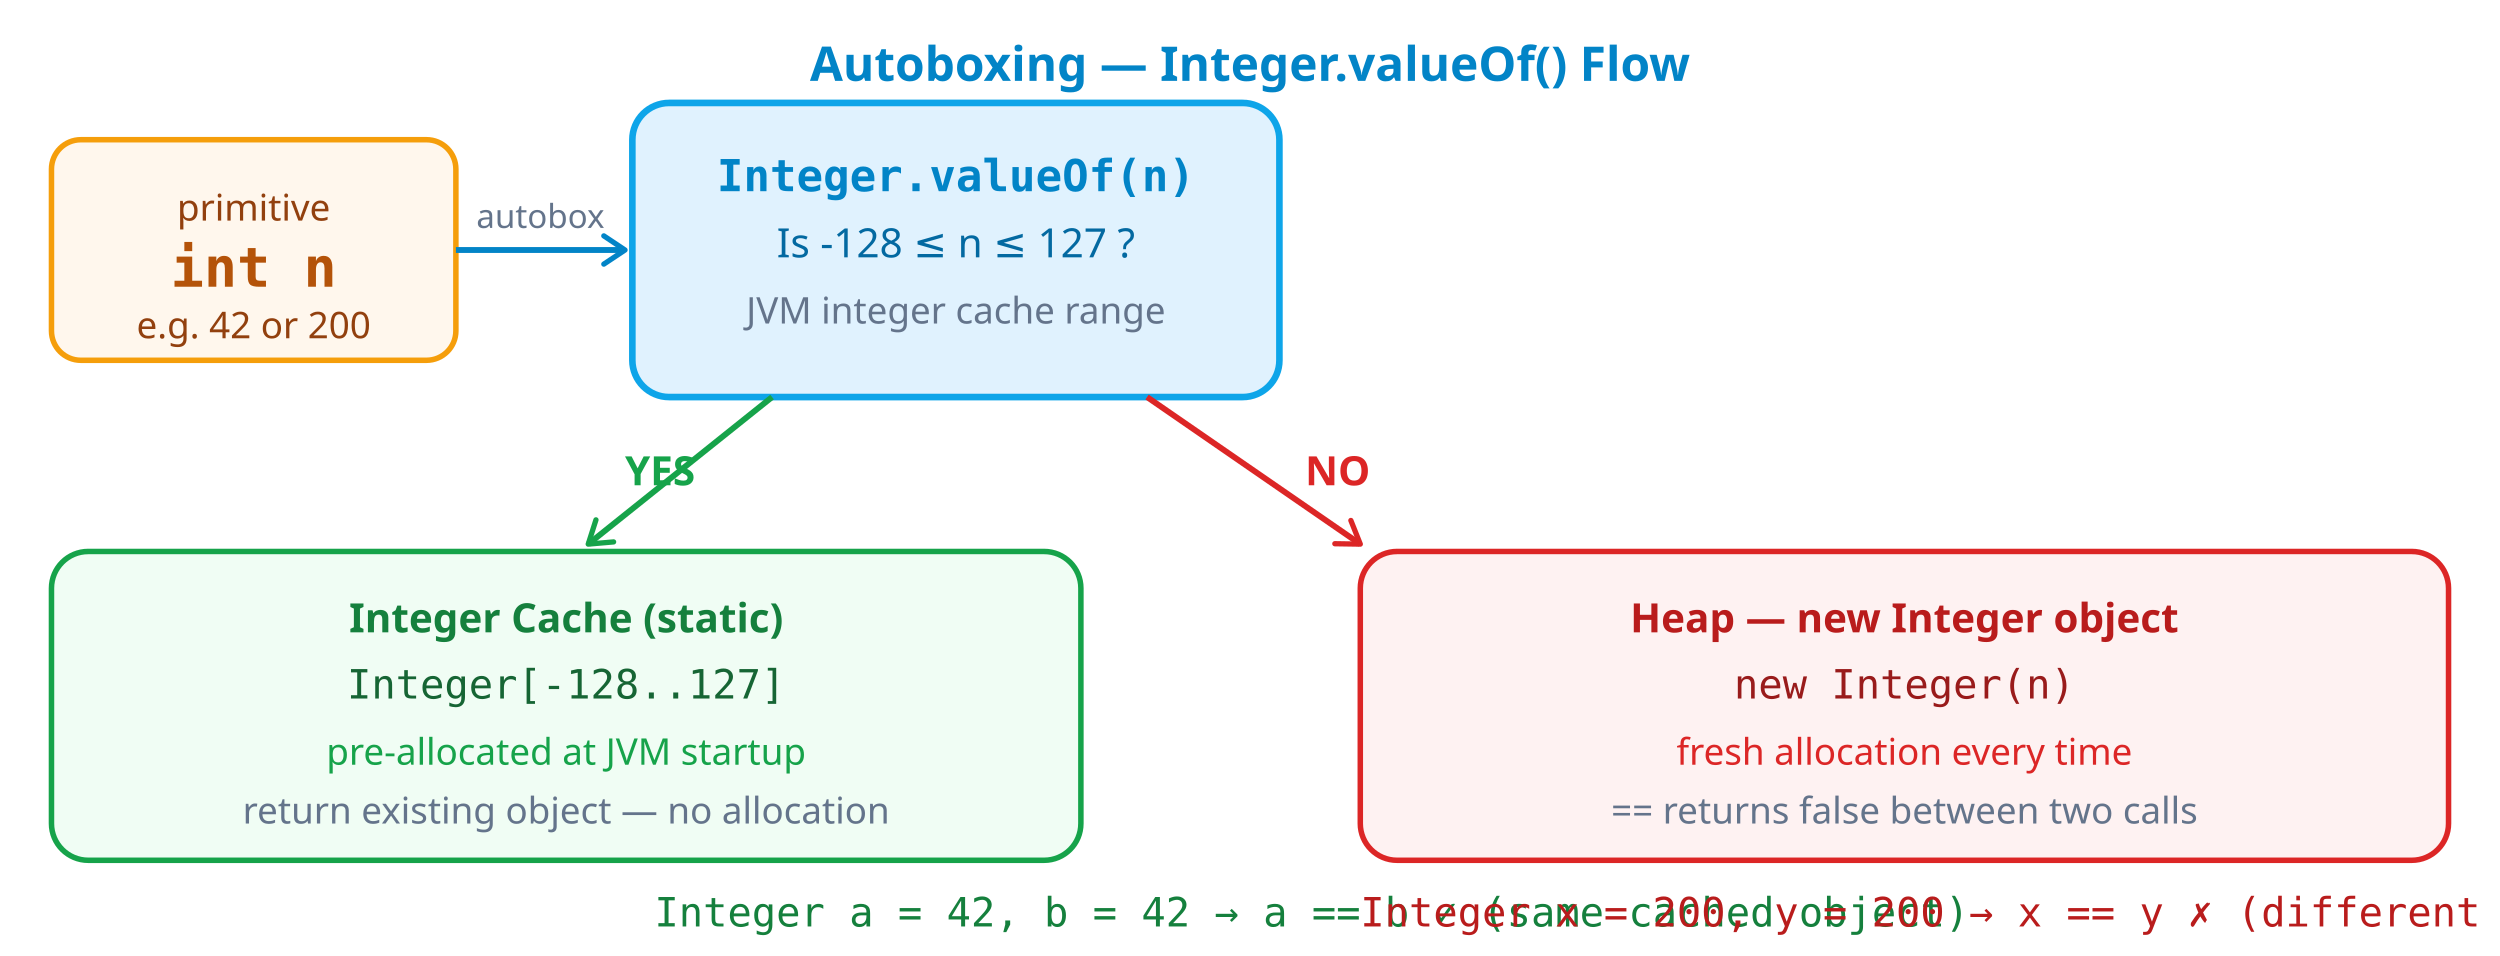
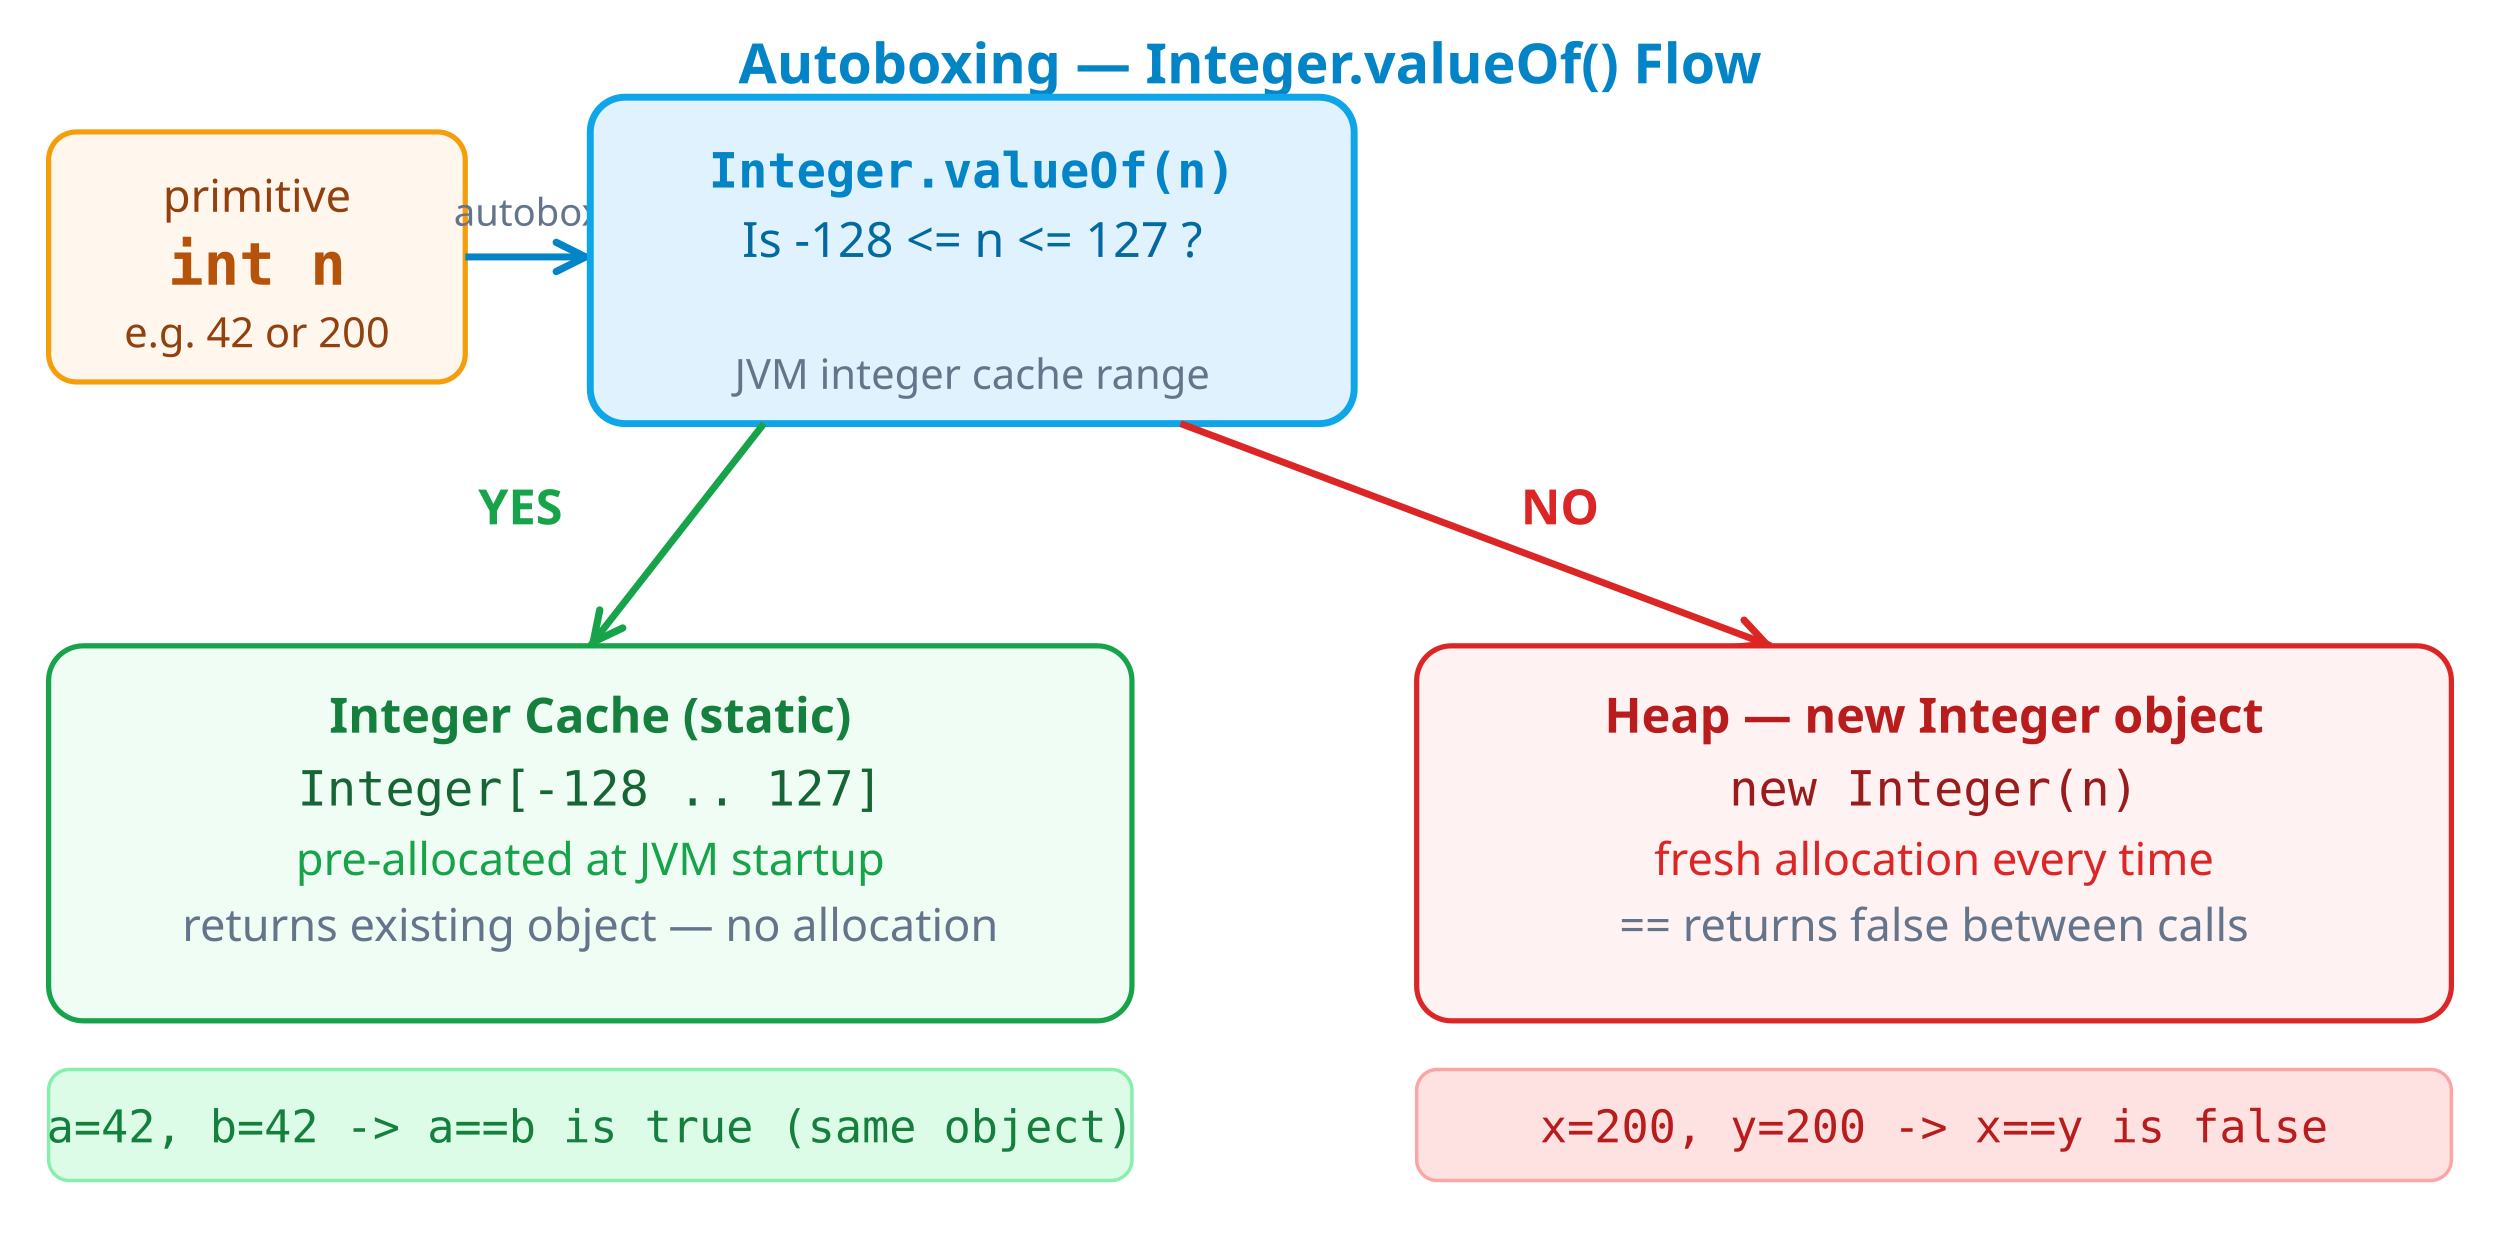
- <svg xmlns="http://www.w3.org/2000/svg" width="100%" viewBox="0 0 680 260" role="img">
+ <svg xmlns="http://www.w3.org/2000/svg" width="100%" viewBox="0 0 720 360" role="img">
  <defs>
-     <marker id="arr" viewBox="0 0 10 10" refX="8" refY="5" markerWidth="6" markerHeight="6" orient="auto-start-reverse">
-       <path d="M2 1L8 5L2 9" fill="none" stroke="#0284C7" stroke-width="1.5" stroke-linecap="round" stroke-linejoin="round" />
+     <marker id="ac-arr" viewBox="0 0 10 10" refX="9" refY="5" markerWidth="7" markerHeight="7" orient="auto-start-reverse">
+       <path d="M2 2L8 5L2 8" fill="none" stroke="#0284C7" stroke-width="1.5" stroke-linecap="round" stroke-linejoin="round" />
    </marker>
-     <marker id="arr-green" viewBox="0 0 10 10" refX="8" refY="5" markerWidth="6" markerHeight="6" orient="auto-start-reverse">
-       <path d="M2 1L8 5L2 9" fill="none" stroke="#16A34A" stroke-width="1.5" stroke-linecap="round" stroke-linejoin="round" />
+     <marker id="ac-arr-green" viewBox="0 0 10 10" refX="9" refY="5" markerWidth="7" markerHeight="7" orient="auto-start-reverse">
+       <path d="M2 2L8 5L2 8" fill="none" stroke="#16A34A" stroke-width="1.5" stroke-linecap="round" stroke-linejoin="round" />
    </marker>
-     <marker id="arr-red" viewBox="0 0 10 10" refX="8" refY="5" markerWidth="6" markerHeight="6" orient="auto-start-reverse">
-       <path d="M2 1L8 5L2 9" fill="none" stroke="#DC2626" stroke-width="1.5" stroke-linecap="round" stroke-linejoin="round" />
+     <marker id="ac-arr-red" viewBox="0 0 10 10" refX="9" refY="5" markerWidth="7" markerHeight="7" orient="auto-start-reverse">
+       <path d="M2 2L8 5L2 8" fill="none" stroke="#DC2626" stroke-width="1.5" stroke-linecap="round" stroke-linejoin="round" />
    </marker>
  </defs>
-   <text x="340" y="22" font-family="ui-sans-serif,sans-serif" font-size="13" font-weight="700" fill="#0284C7" text-anchor="middle">Autoboxing — Integer.valueOf() Flow</text>
-   <rect x="14" y="38" width="110" height="60" rx="8" fill="#FFF7ED" stroke="#F59E0B" stroke-width="1.5" />
-   <text x="69" y="60" font-family="ui-sans-serif,sans-serif" font-size="10" fill="#92400E" text-anchor="middle">primitive</text>
-   <text x="69" y="78" font-family="ui-monospace,monospace" font-size="15" font-weight="700" fill="#B45309" text-anchor="middle">int n</text>
-   <text x="69" y="92" font-family="ui-sans-serif,sans-serif" font-size="10" fill="#92400E" text-anchor="middle">e.g. 42 or 200</text>
-   <line x1="124" y1="68" x2="170" y2="68" stroke="#0284C7" stroke-width="1.6" marker-end="url(#arr)" />
-   <text x="147" y="62" font-family="ui-sans-serif,sans-serif" font-size="9" fill="#64748b" text-anchor="middle">autobox</text>
-   <rect x="172" y="28" width="176" height="80" rx="10" fill="#E0F2FE" stroke="#0EA5E9" stroke-width="1.8" />
-   <text x="260" y="52" font-family="ui-monospace,monospace" font-size="12" font-weight="700" fill="#0284C7" text-anchor="middle">Integer.valueOf(n)</text>
-   <text x="260" y="70" font-family="ui-sans-serif,sans-serif" font-size="11" fill="#0369A1" text-anchor="middle">Is -128 ≤ n ≤ 127 ?</text>
-   <text x="260" y="88" font-family="ui-sans-serif,sans-serif" font-size="10" fill="#64748b" text-anchor="middle">JVM integer cache range</text>
-   <line x1="210" y1="108" x2="160" y2="148" stroke="#16A34A" stroke-width="1.6" marker-end="url(#arr-green)" />
-   <text x="170" y="132" font-family="ui-sans-serif,sans-serif" font-size="11" fill="#16A34A" font-weight="600">YES</text>
-   <line x1="312" y1="108" x2="370" y2="148" stroke="#DC2626" stroke-width="1.6" marker-end="url(#arr-red)" />
-   <text x="355" y="132" font-family="ui-sans-serif,sans-serif" font-size="11" fill="#DC2626" font-weight="600">NO</text>
-   <rect x="14" y="150" width="280" height="84" rx="10" fill="#F0FDF4" stroke="#16A34A" stroke-width="1.5" />
-   <text x="154" y="172" font-family="ui-sans-serif,sans-serif" font-size="11" font-weight="700" fill="#15803D" text-anchor="middle">Integer Cache (static)</text>
-   <text x="154" y="190" font-family="ui-monospace,monospace" font-size="11" fill="#166534" text-anchor="middle">Integer[-128..127]</text>
-   <text x="154" y="208" font-family="ui-sans-serif,sans-serif" font-size="10" fill="#16A34A" text-anchor="middle">pre-allocated at JVM startup</text>
-   <text x="154" y="224" font-family="ui-sans-serif,sans-serif" font-size="10" fill="#64748b" text-anchor="middle">return existing object — no allocation</text>
-   <rect x="370" y="150" width="296" height="84" rx="10" fill="#FEF2F2" stroke="#DC2626" stroke-width="1.5" />
-   <text x="518" y="172" font-family="ui-sans-serif,sans-serif" font-size="11" font-weight="700" fill="#B91C1C" text-anchor="middle">Heap — new Integer object</text>
-   <text x="518" y="190" font-family="ui-monospace,monospace" font-size="11" fill="#991B1B" text-anchor="middle">new Integer(n)</text>
-   <text x="518" y="208" font-family="ui-sans-serif,sans-serif" font-size="10" fill="#DC2626" text-anchor="middle">fresh allocation every time</text>
-   <text x="518" y="224" font-family="ui-sans-serif,sans-serif" font-size="10" fill="#64748b" text-anchor="middle">== returns false between two calls</text>
-   <rect x="14" y="246" width="652" height="0" rx="0" />
-   <text x="178" y="252" font-family="ui-monospace,monospace" font-size="11" fill="#15803D">Integer a = 42, b = 42 → a == b  ✓ (same cached object)</text>
-   <text x="370" y="252" font-family="ui-monospace,monospace" font-size="11" fill="#B91C1C">Integer x = 200, y = 200 → x == y  ✗ (different objects)</text>
+   <text x="360" y="24" font-family="ui-sans-serif,sans-serif" font-size="16" font-weight="700" fill="#0284C7" text-anchor="middle">Autoboxing — Integer.valueOf() Flow</text>
+   <rect x="14" y="38" width="120" height="72" rx="8" fill="#FFF7ED" stroke="#F59E0B" stroke-width="1.5" />
+   <text x="74" y="61" font-family="ui-sans-serif,sans-serif" font-size="13" fill="#92400E" text-anchor="middle">primitive</text>
+   <text x="74" y="82" font-family="ui-monospace,monospace" font-size="17" font-weight="700" fill="#B45309" text-anchor="middle">int n</text>
+   <text x="74" y="100" font-family="ui-sans-serif,sans-serif" font-size="12" fill="#92400E" text-anchor="middle">e.g. 42 or 200</text>
+   <line x1="134" y1="74" x2="170" y2="74" stroke="#0284C7" stroke-width="2" marker-end="url(#ac-arr)" />
+   <text x="152" y="65" font-family="ui-sans-serif,sans-serif" font-size="11" fill="#64748b" text-anchor="middle">autobox</text>
+   <rect x="170" y="28" width="220" height="94" rx="10" fill="#E0F2FE" stroke="#0EA5E9" stroke-width="2" />
+   <text x="280" y="54" font-family="ui-monospace,monospace" font-size="14" font-weight="700" fill="#0284C7" text-anchor="middle">Integer.valueOf(n)</text>
+   <text x="280" y="74" font-family="ui-sans-serif,sans-serif" font-size="14" fill="#0369A1" text-anchor="middle">Is  -128 &lt;= n &lt;= 127 ?</text>
+   <text x="280" y="112" font-family="ui-sans-serif,sans-serif" font-size="12" fill="#64748b" text-anchor="middle">JVM integer cache range</text>
+   <line x1="220" y1="122" x2="170" y2="186" stroke="#16A34A" stroke-width="2" marker-end="url(#ac-arr-green)" />
+   <text x="162" y="151" font-family="ui-sans-serif,sans-serif" font-size="14" fill="#16A34A" font-weight="700" text-anchor="end">YES</text>
+   <line x1="340" y1="122" x2="510" y2="186" stroke="#DC2626" stroke-width="2" marker-end="url(#ac-arr-red)" />
+   <text x="438" y="151" font-family="ui-sans-serif,sans-serif" font-size="14" fill="#DC2626" font-weight="700" text-anchor="start">NO</text>
+   <rect x="14" y="186" width="312" height="108" rx="10" fill="#F0FDF4" stroke="#16A34A" stroke-width="1.5" />
+   <text x="170" y="211" font-family="ui-sans-serif,sans-serif" font-size="14" font-weight="700" fill="#15803D" text-anchor="middle">Integer Cache  (static)</text>
+   <text x="170" y="232" font-family="ui-monospace,monospace" font-size="14" fill="#166534" text-anchor="middle">Integer[-128 .. 127]</text>
+   <text x="170" y="252" font-family="ui-sans-serif,sans-serif" font-size="13" fill="#16A34A" text-anchor="middle">pre-allocated at JVM startup</text>
+   <text x="170" y="271" font-family="ui-sans-serif,sans-serif" font-size="13" fill="#64748b" text-anchor="middle">returns existing object — no allocation</text>
+   <rect x="408" y="186" width="298" height="108" rx="10" fill="#FEF2F2" stroke="#DC2626" stroke-width="1.5" />
+   <text x="557" y="211" font-family="ui-sans-serif,sans-serif" font-size="14" font-weight="700" fill="#B91C1C" text-anchor="middle">Heap — new Integer object</text>
+   <text x="557" y="232" font-family="ui-monospace,monospace" font-size="14" fill="#991B1B" text-anchor="middle">new Integer(n)</text>
+   <text x="557" y="252" font-family="ui-sans-serif,sans-serif" font-size="13" fill="#DC2626" text-anchor="middle">fresh allocation every time</text>
+   <text x="557" y="271" font-family="ui-sans-serif,sans-serif" font-size="13" fill="#64748b" text-anchor="middle">== returns false between calls</text>
+   <rect x="14" y="308" width="312" height="32" rx="6" fill="#DCFCE7" stroke="#86EFAC" stroke-width="1" />
+   <text x="170" y="329" font-family="ui-monospace,monospace" font-size="13" fill="#15803D" text-anchor="middle">a=42, b=42  -&gt;  a==b  is true  (same object)</text>
+   <rect x="408" y="308" width="298" height="32" rx="6" fill="#FEE2E2" stroke="#FCA5A5" stroke-width="1" />
+   <text x="557" y="329" font-family="ui-monospace,monospace" font-size="13" fill="#B91C1C" text-anchor="middle">x=200, y=200  -&gt;  x==y  is false</text>
</svg>
